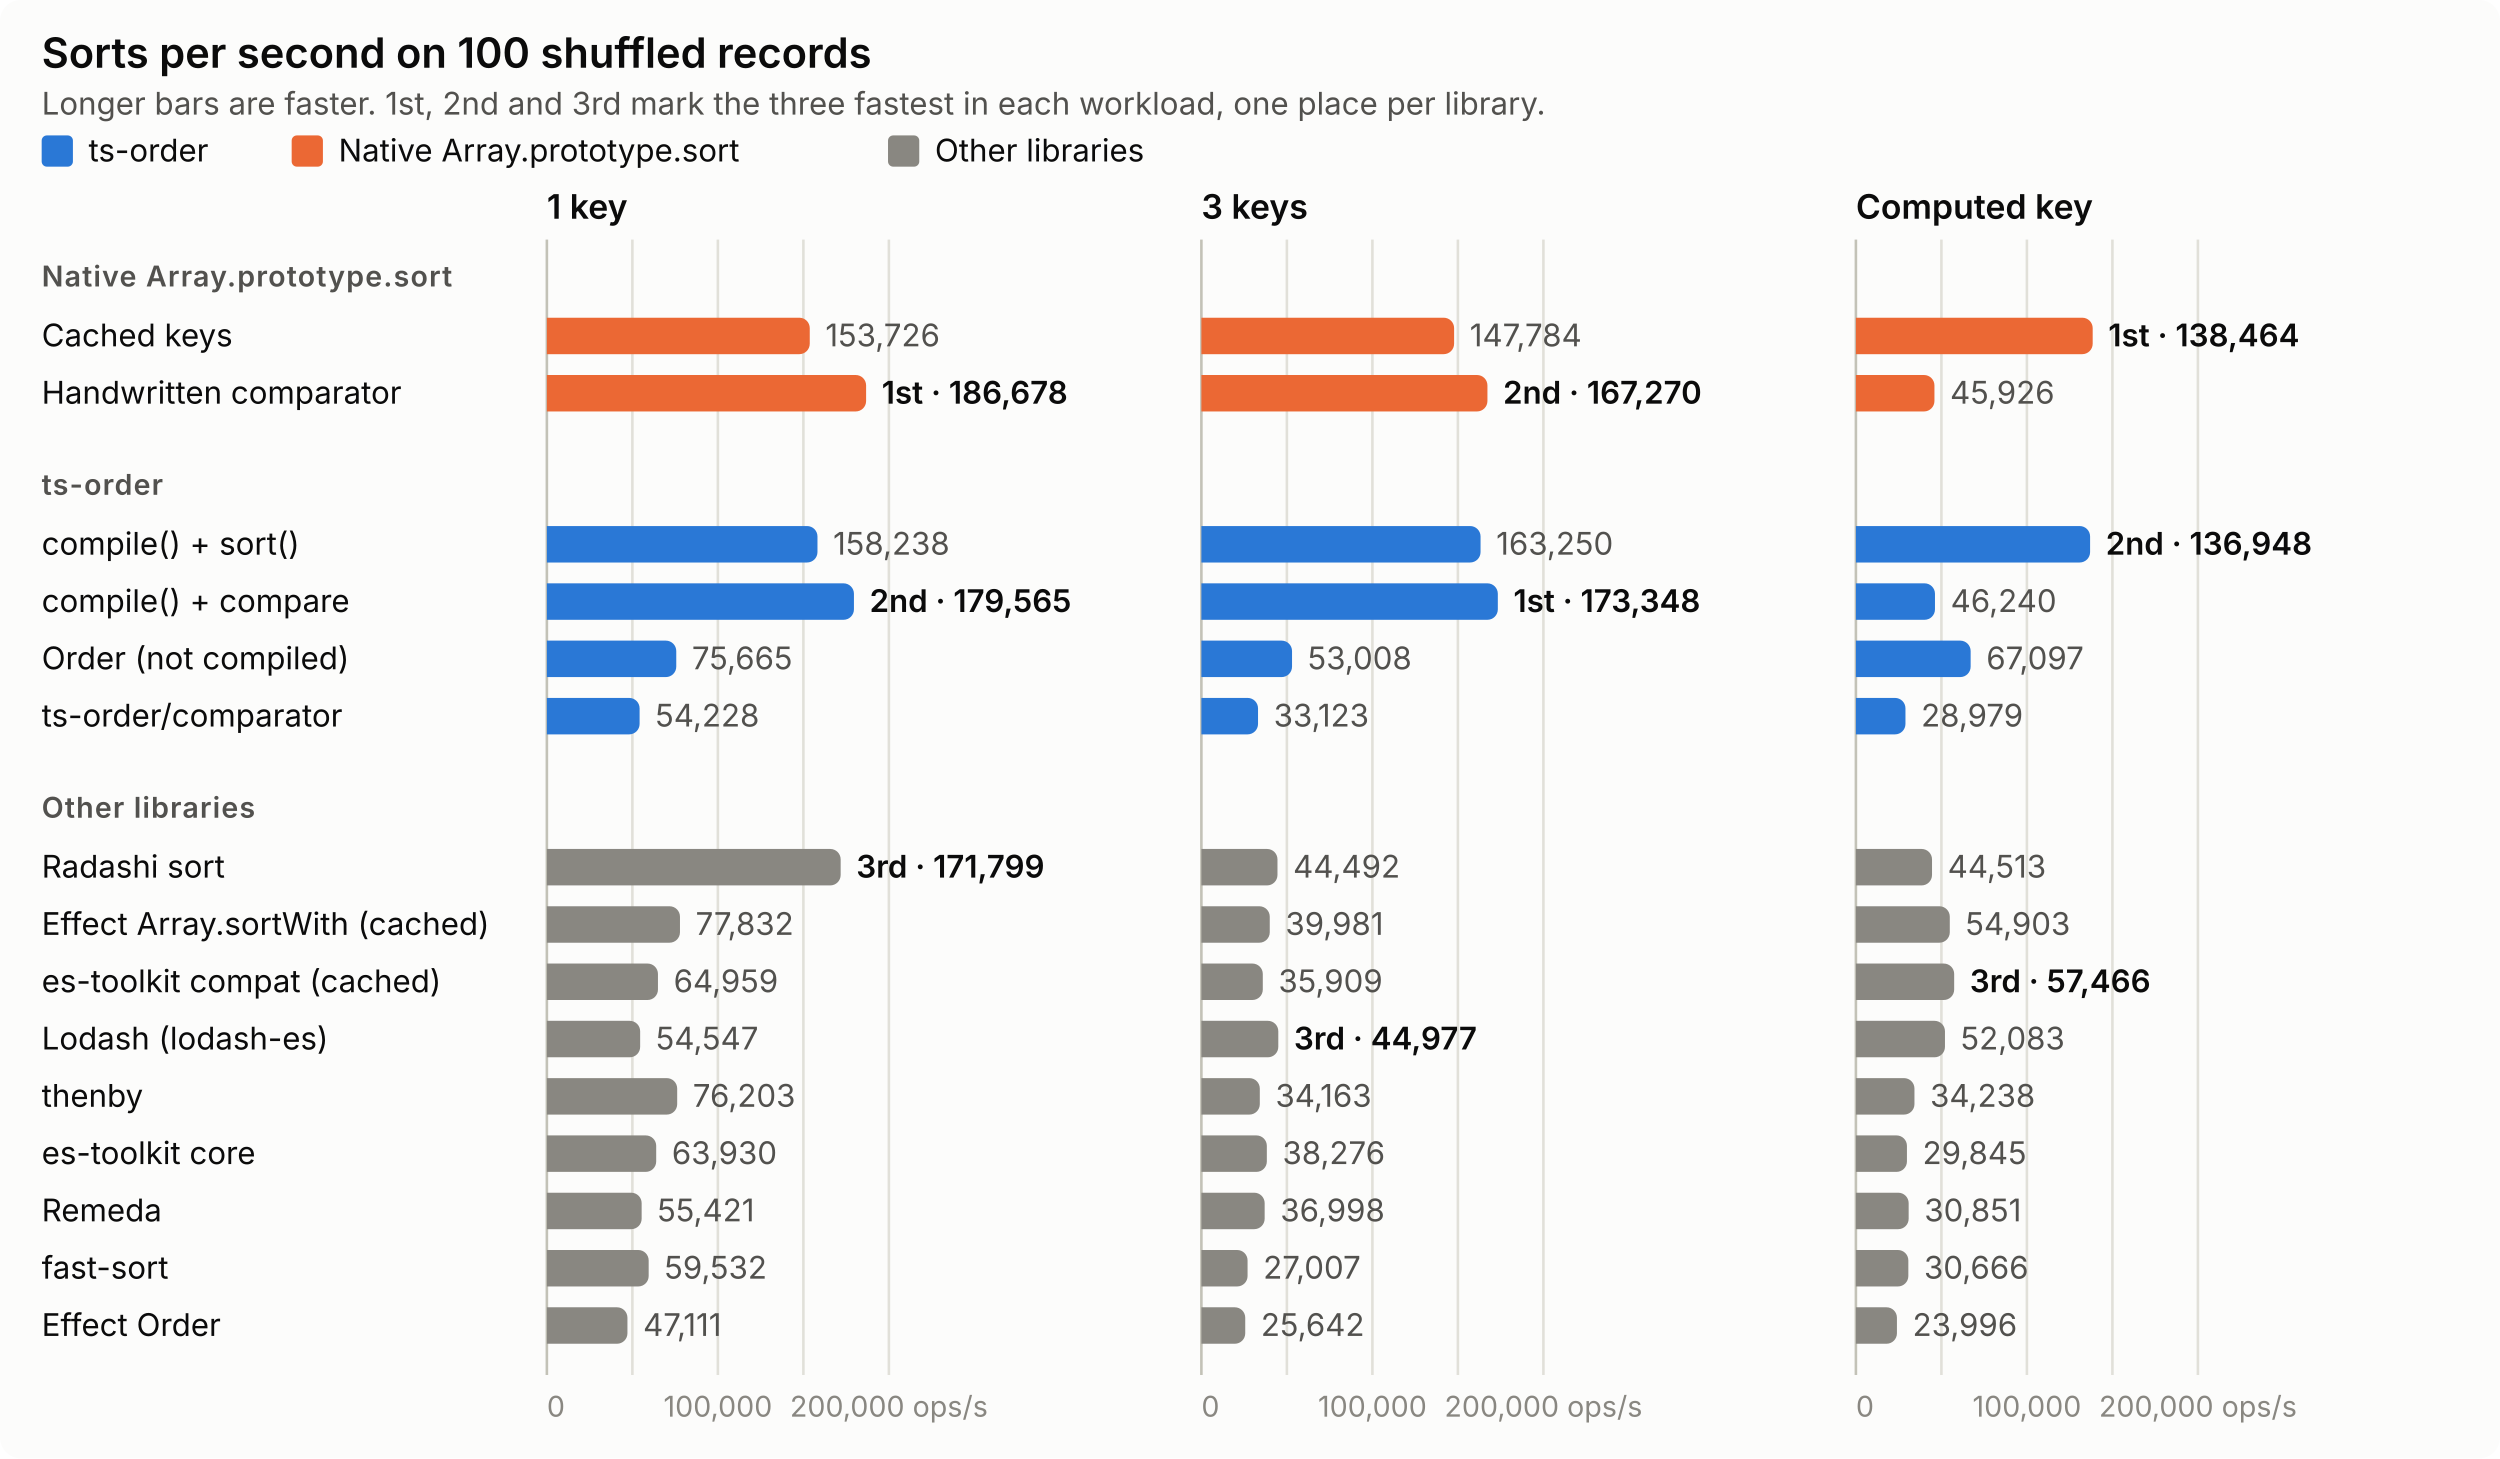
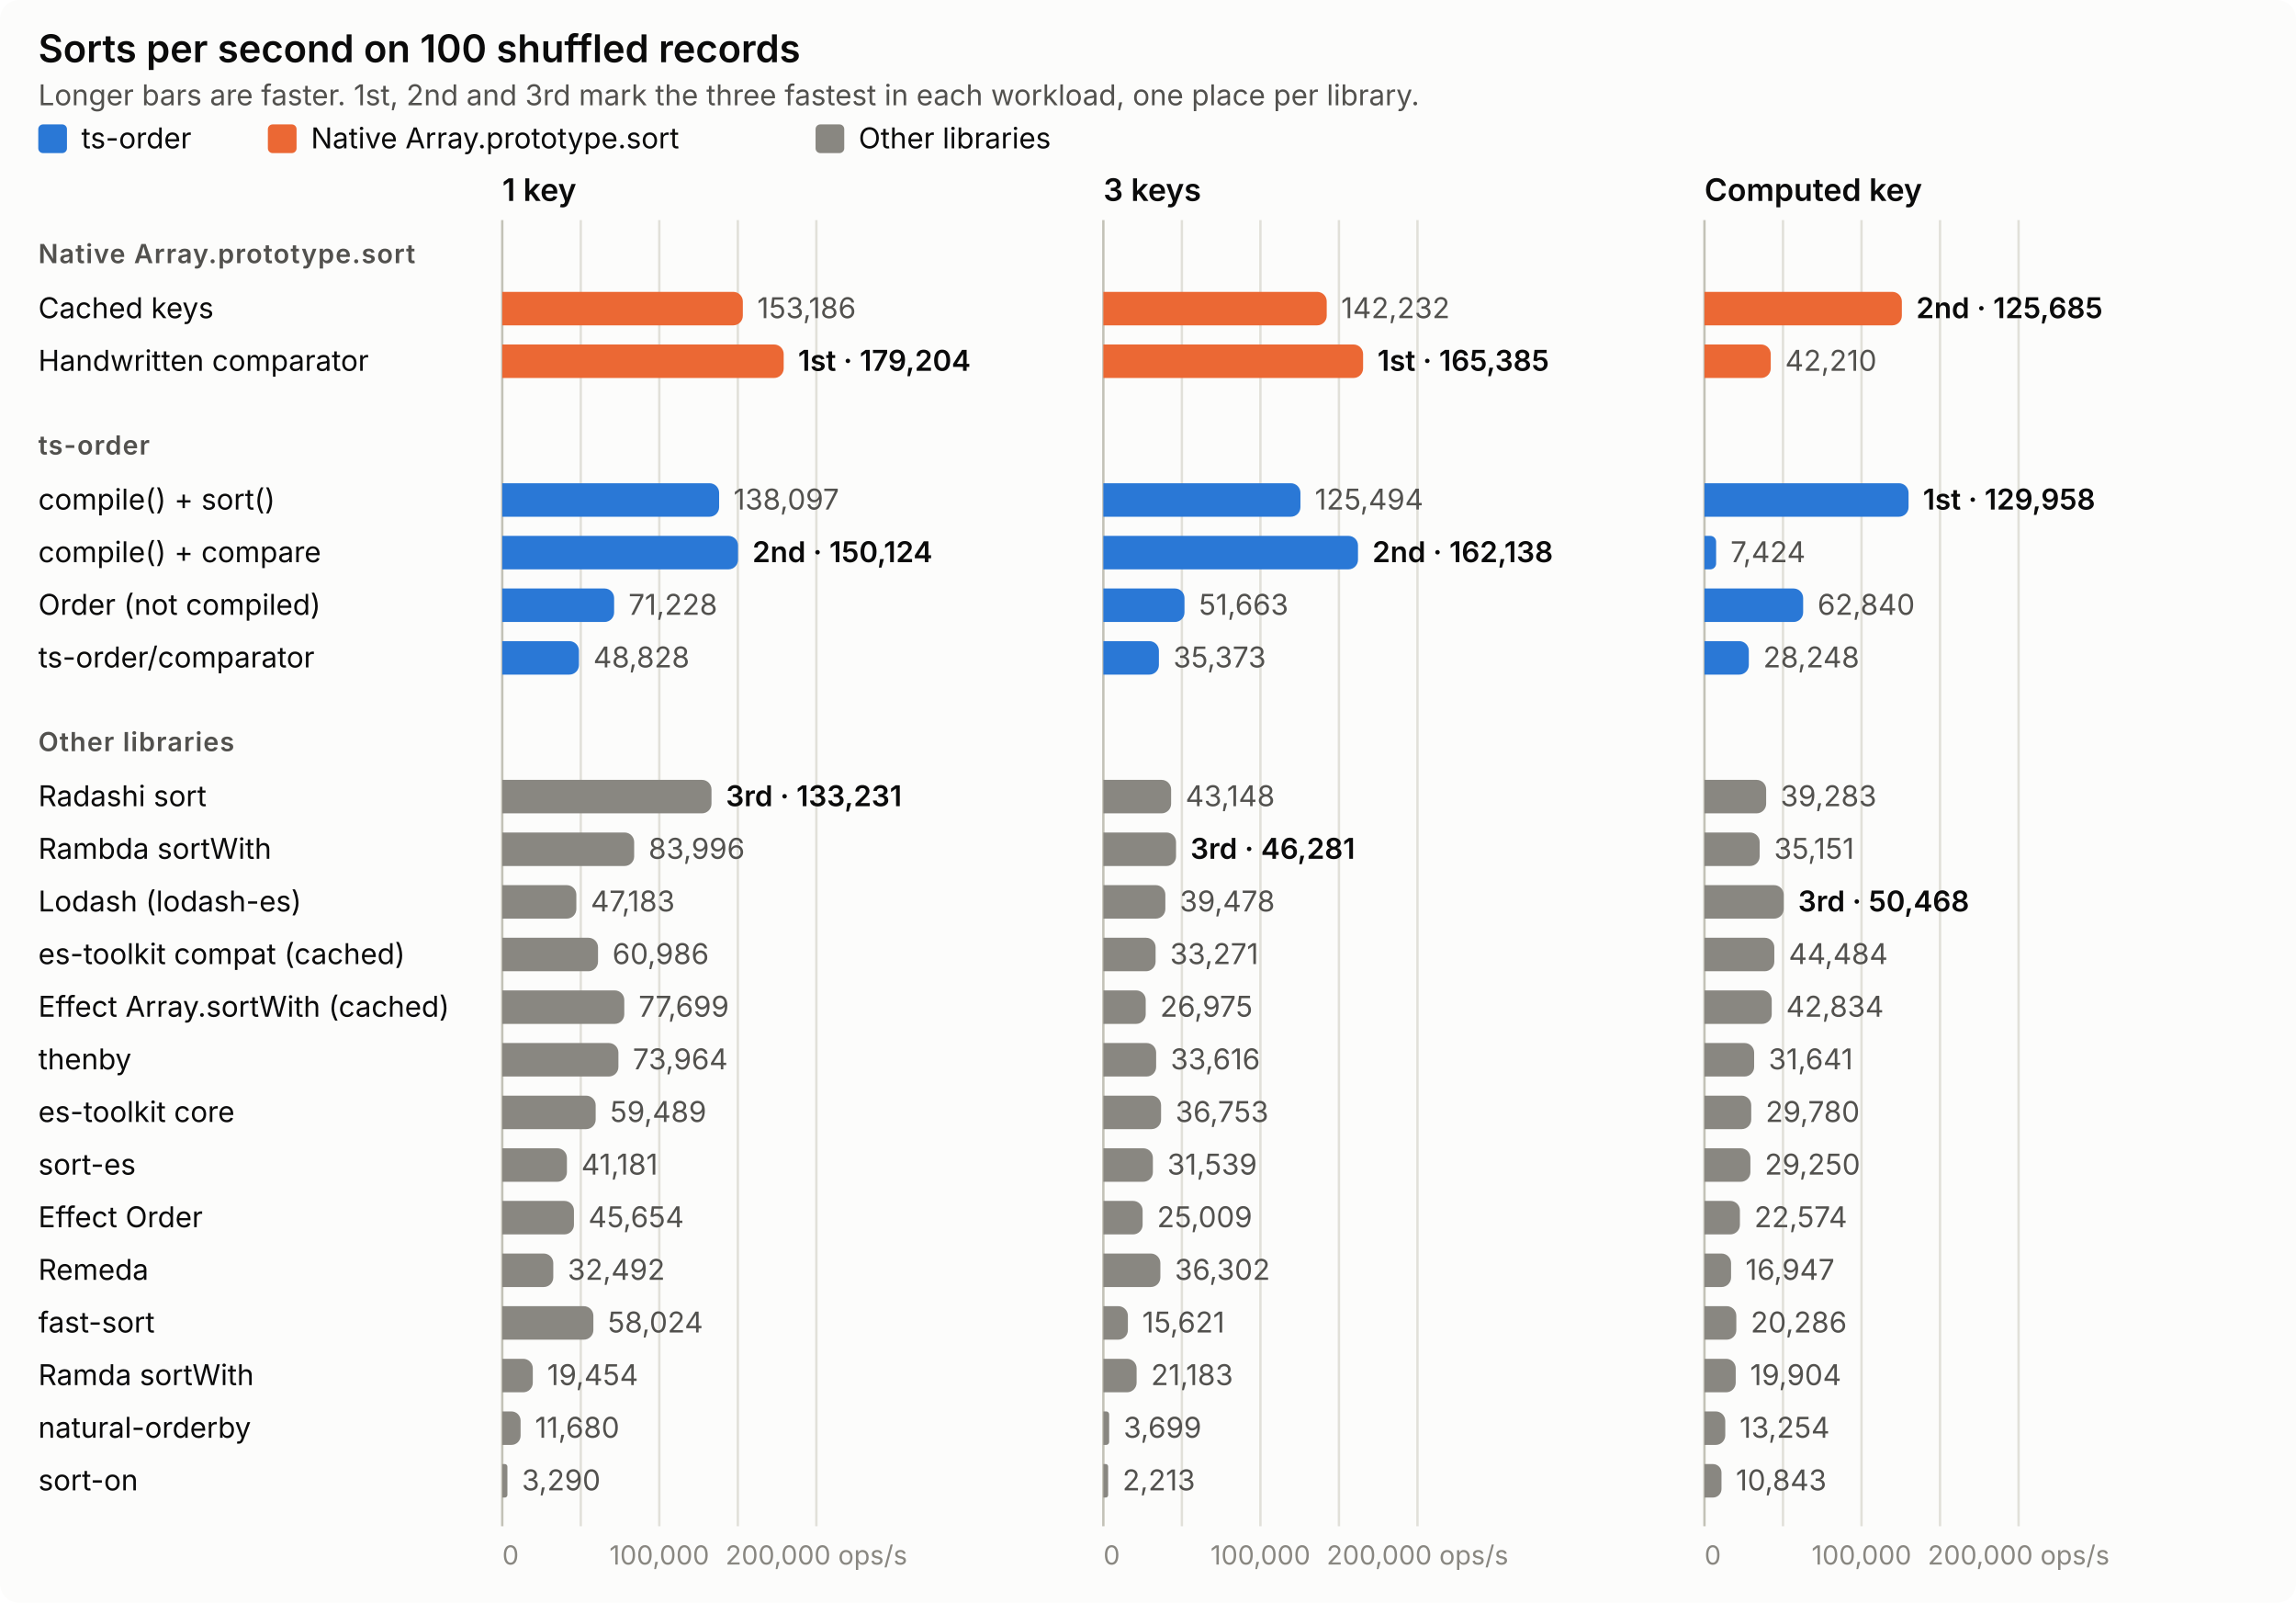
- <svg xmlns="http://www.w3.org/2000/svg" width="960" height="560" viewBox="0 0 960 560" role="img" aria-label="Sorts per second on 100 shuffled records">
+ <svg xmlns="http://www.w3.org/2000/svg" width="960" height="670" viewBox="0 0 960 670" role="img" aria-label="Sorts per second on 100 shuffled records">
  <style>
	.surface { fill: #fcfcfb; }
	.title { fill: #0b0b0b; font-size: 16px; font-weight: 600; }
	.subtitle, .value { fill: #52514e; font-size: 12px; }
	.place { fill: #0b0b0b; font-weight: 600; }
	.label { fill: #0b0b0b; font-size: 12px; }
	.group { fill: #52514e; font-size: 11px; font-weight: 600; text-transform: uppercase; letter-spacing: 0.04em; }
	.panel { fill: #0b0b0b; font-size: 13px; font-weight: 600; }
	.tick, .missing { fill: #898781; font-size: 11px; font-variant-numeric: tabular-nums; }
	.grid { stroke: #e1e0d9; stroke-width: 1; }
	.axis { stroke: #c3c2b7; stroke-width: 1; }
	.ts-order { fill: #2a78d6; }
	.native { fill: #eb6834; }
	.other { fill: #898781; }
	@media (prefers-color-scheme: dark) {
		.surface { fill: #1a1a19; }
		.title, .label, .panel { fill: #f0efec; }
		.subtitle, .value, .group { fill: #c3c2b7; }
		.place { fill: #f0efec; }
		.grid { stroke: #2c2c2a; }
		.axis { stroke: #383835; }
		.ts-order { fill: #3987e5; }
		.native { fill: #d95926; }
	}
	text { font-family: system-ui, -apple-system, 'Segoe UI', sans-serif; }
</style>
-   <rect class="surface" width="960" height="560" rx="8" />
+   <rect class="surface" width="960" height="670" rx="8" />
  <text class="title" x="16" y="26">Sorts per second on 100 shuffled records</text>
  <text class="subtitle" x="16" y="44">Longer bars are faster. 1st, 2nd and 3rd mark the three fastest in each workload, one place per library.</text>
  <rect class="ts-order" x="16" y="52" width="12" height="12" rx="2" />
  <text class="label" x="34" y="62">ts-order</text>
  <rect class="native" x="112" y="52" width="12" height="12" rx="2" />
  <text class="label" x="130" y="62">Native Array.prototype.sort</text>
  <rect class="other" x="341" y="52" width="12" height="12" rx="2" />
  <text class="label" x="359" y="62">Other libraries</text>
  <text class="panel" x="210" y="84">1 key</text>
-   <line class="axis" x1="210" x2="210" y1="92" y2="528" />
-   <text class="tick" x="210" y="544" text-anchor="start">0</text>
-   <line class="grid" x1="242.833" x2="242.833" y1="92" y2="528" />
-   <line class="grid" x1="275.667" x2="275.667" y1="92" y2="528" />
-   <text class="tick" x="275.667" y="544" text-anchor="middle">100,000</text>
-   <line class="grid" x1="308.5" x2="308.5" y1="92" y2="528" />
-   <line class="grid" x1="341.333" x2="341.333" y1="92" y2="528" />
-   <text class="tick" x="341.333" y="544" text-anchor="middle">200,000 ops/s</text>
+   <line class="axis" x1="210" x2="210" y1="92" y2="638" />
+   <text class="tick" x="210" y="654" text-anchor="start">0</text>
+   <line class="grid" x1="242.833" x2="242.833" y1="92" y2="638" />
+   <line class="grid" x1="275.667" x2="275.667" y1="92" y2="638" />
+   <text class="tick" x="275.667" y="654" text-anchor="middle">100,000</text>
+   <line class="grid" x1="308.5" x2="308.5" y1="92" y2="638" />
+   <line class="grid" x1="341.333" x2="341.333" y1="92" y2="638" />
+   <text class="tick" x="341.333" y="654" text-anchor="middle">200,000 ops/s</text>
  <text class="panel" x="461.333" y="84">3 keys</text>
-   <line class="axis" x1="461.333" x2="461.333" y1="92" y2="528" />
-   <text class="tick" x="461.333" y="544" text-anchor="start">0</text>
-   <line class="grid" x1="494.167" x2="494.167" y1="92" y2="528" />
-   <line class="grid" x1="527" x2="527" y1="92" y2="528" />
-   <text class="tick" x="527" y="544" text-anchor="middle">100,000</text>
-   <line class="grid" x1="559.833" x2="559.833" y1="92" y2="528" />
-   <line class="grid" x1="592.667" x2="592.667" y1="92" y2="528" />
-   <text class="tick" x="592.667" y="544" text-anchor="middle">200,000 ops/s</text>
+   <line class="axis" x1="461.333" x2="461.333" y1="92" y2="638" />
+   <text class="tick" x="461.333" y="654" text-anchor="start">0</text>
+   <line class="grid" x1="494.167" x2="494.167" y1="92" y2="638" />
+   <line class="grid" x1="527" x2="527" y1="92" y2="638" />
+   <text class="tick" x="527" y="654" text-anchor="middle">100,000</text>
+   <line class="grid" x1="559.833" x2="559.833" y1="92" y2="638" />
+   <line class="grid" x1="592.667" x2="592.667" y1="92" y2="638" />
+   <text class="tick" x="592.667" y="654" text-anchor="middle">200,000 ops/s</text>
  <text class="panel" x="712.667" y="84">Computed key</text>
-   <line class="axis" x1="712.667" x2="712.667" y1="92" y2="528" />
-   <text class="tick" x="712.667" y="544" text-anchor="start">0</text>
-   <line class="grid" x1="745.5" x2="745.5" y1="92" y2="528" />
-   <line class="grid" x1="778.333" x2="778.333" y1="92" y2="528" />
-   <text class="tick" x="778.333" y="544" text-anchor="middle">100,000</text>
-   <line class="grid" x1="811.167" x2="811.167" y1="92" y2="528" />
-   <line class="grid" x1="844" x2="844" y1="92" y2="528" />
-   <text class="tick" x="844" y="544" text-anchor="middle">200,000 ops/s</text>
+   <line class="axis" x1="712.667" x2="712.667" y1="92" y2="638" />
+   <text class="tick" x="712.667" y="654" text-anchor="start">0</text>
+   <line class="grid" x1="745.5" x2="745.5" y1="92" y2="638" />
+   <line class="grid" x1="778.333" x2="778.333" y1="92" y2="638" />
+   <text class="tick" x="778.333" y="654" text-anchor="middle">100,000</text>
+   <line class="grid" x1="811.167" x2="811.167" y1="92" y2="638" />
+   <line class="grid" x1="844" x2="844" y1="92" y2="638" />
+   <text class="tick" x="844" y="654" text-anchor="middle">200,000 ops/s</text>
  <text class="group" x="16" y="110">Native Array.prototype.sort</text>
  <text class="label" x="16" y="133">Cached keys</text>
-   <path class="native" d="M210,122h96.947a4,4 0 0 1 4,4v6a4,4 0 0 1 -4,4h-96.947z" />
-   <text class="value" x="316.947" y="133">153,726</text>
-   <path class="native" d="M461.333,122h93.045a4,4 0 0 1 4,4v6a4,4 0 0 1 -4,4h-93.045z" />
-   <text class="value" x="564.378" y="133">147,784</text>
-   <path class="native" d="M712.667,122h86.925a4,4 0 0 1 4,4v6a4,4 0 0 1 -4,4h-86.925z" />
-   <text class="value place" x="809.591" y="133">1st · 138,464</text>
+   <path class="native" d="M210,122h96.592a4,4 0 0 1 4,4v6a4,4 0 0 1 -4,4h-96.592z" />
+   <text class="value" x="316.592" y="133">153,186</text>
+   <path class="native" d="M461.333,122h89.399a4,4 0 0 1 4,4v6a4,4 0 0 1 -4,4h-89.399z" />
+   <text class="value" x="560.732" y="133">142,232</text>
+   <path class="native" d="M712.667,122h78.533a4,4 0 0 1 4,4v6a4,4 0 0 1 -4,4h-78.533z" />
+   <text class="value place" x="801.2" y="133">2nd · 125,685</text>
  <text class="label" x="16" y="155">Handwritten comparator</text>
-   <path class="native" d="M210,144h118.585a4,4 0 0 1 4,4v6a4,4 0 0 1 -4,4h-118.585z" />
-   <text class="value place" x="338.585" y="155">1st · 186,678</text>
-   <path class="native" d="M461.333,144h105.841a4,4 0 0 1 4,4v6a4,4 0 0 1 -4,4h-105.841z" />
-   <text class="value place" x="577.174" y="155">2nd · 167,270</text>
-   <path class="native" d="M712.667,144h26.158a4,4 0 0 1 4,4v6a4,4 0 0 1 -4,4h-26.158z" />
-   <text class="value" x="748.825" y="155">45,926</text>
+   <path class="native" d="M210,144h113.677a4,4 0 0 1 4,4v6a4,4 0 0 1 -4,4h-113.677z" />
+   <text class="value place" x="333.677" y="155">1st · 179,204</text>
+   <path class="native" d="M461.333,144h104.603a4,4 0 0 1 4,4v6a4,4 0 0 1 -4,4h-104.603z" />
+   <text class="value place" x="575.936" y="155">1st · 165,385</text>
+   <path class="native" d="M712.667,144h23.718a4,4 0 0 1 4,4v6a4,4 0 0 1 -4,4h-23.718z" />
+   <text class="value" x="746.385" y="155">42,210</text>
  <text class="group" x="16" y="190">ts-order</text>
  <text class="label" x="16" y="213">compile() + sort()</text>
-   <path class="ts-order" d="M210,202h99.909a4,4 0 0 1 4,4v6a4,4 0 0 1 -4,4h-99.909z" />
-   <text class="value" x="319.909" y="213">158,238</text>
-   <path class="ts-order" d="M461.333,202h103.201a4,4 0 0 1 4,4v6a4,4 0 0 1 -4,4h-103.201z" />
-   <text class="value" x="574.534" y="213">163,250</text>
-   <path class="ts-order" d="M712.667,202h85.929a4,4 0 0 1 4,4v6a4,4 0 0 1 -4,4h-85.929z" />
-   <text class="value place" x="808.596" y="213">2nd · 136,948</text>
+   <path class="ts-order" d="M210,202h86.683a4,4 0 0 1 4,4v6a4,4 0 0 1 -4,4h-86.683z" />
+   <text class="value" x="306.683" y="213">138,097</text>
+   <path class="ts-order" d="M461.333,202h78.407a4,4 0 0 1 4,4v6a4,4 0 0 1 -4,4h-78.407z" />
+   <text class="value" x="549.741" y="213">125,494</text>
+   <path class="ts-order" d="M712.667,202h81.339a4,4 0 0 1 4,4v6a4,4 0 0 1 -4,4h-81.339z" />
+   <text class="value place" x="804.006" y="213">1st · 129,958</text>
  <text class="label" x="16" y="235">compile() + compare</text>
-   <path class="ts-order" d="M210,224h113.914a4,4 0 0 1 4,4v6a4,4 0 0 1 -4,4h-113.914z" />
-   <text class="value place" x="333.914" y="235">2nd · 179,565</text>
-   <path class="ts-order" d="M461.333,224h109.832a4,4 0 0 1 4,4v6a4,4 0 0 1 -4,4h-109.832z" />
-   <text class="value place" x="581.165" y="235">1st · 173,348</text>
-   <path class="ts-order" d="M712.667,224h26.364a4,4 0 0 1 4,4v6a4,4 0 0 1 -4,4h-26.364z" />
-   <text class="value" x="749.031" y="235">46,240</text>
+   <path class="ts-order" d="M210,224h94.581a4,4 0 0 1 4,4v6a4,4 0 0 1 -4,4h-94.581z" />
+   <text class="value place" x="314.581" y="235">2nd · 150,124</text>
+   <path class="ts-order" d="M461.333,224h102.471a4,4 0 0 1 4,4v6a4,4 0 0 1 -4,4h-102.471z" />
+   <text class="value place" x="573.804" y="235">2nd · 162,138</text>
+   <path class="ts-order" d="M712.667,224h2.438a2.438,2.438 0 0 1 2.438,2.438v9.125a2.438,2.438 0 0 1 -2.438,2.438h-2.438z" />
+   <text class="value" x="723.542" y="235">7,424</text>
  <text class="label" x="16" y="257">Order (not compiled)</text>
-   <path class="ts-order" d="M210,246h45.686a4,4 0 0 1 4,4v6a4,4 0 0 1 -4,4h-45.686z" />
-   <text class="value" x="265.686" y="257">75,665</text>
-   <path class="ts-order" d="M461.333,246h30.809a4,4 0 0 1 4,4v6a4,4 0 0 1 -4,4h-30.809z" />
-   <text class="value" x="502.142" y="257">53,008</text>
-   <path class="ts-order" d="M712.667,246h40.06a4,4 0 0 1 4,4v6a4,4 0 0 1 -4,4h-40.06z" />
-   <text class="value" x="762.727" y="257">67,097</text>
+   <path class="ts-order" d="M210,246h42.773a4,4 0 0 1 4,4v6a4,4 0 0 1 -4,4h-42.773z" />
+   <text class="value" x="262.773" y="257">71,228</text>
+   <path class="ts-order" d="M461.333,246h29.925a4,4 0 0 1 4,4v6a4,4 0 0 1 -4,4h-29.925z" />
+   <text class="value" x="501.258" y="257">51,663</text>
+   <path class="ts-order" d="M712.667,246h37.265a4,4 0 0 1 4,4v6a4,4 0 0 1 -4,4h-37.265z" />
+   <text class="value" x="759.931" y="257">62,840</text>
  <text class="label" x="16" y="279">ts-order/comparator</text>
-   <path class="ts-order" d="M210,268h31.61a4,4 0 0 1 4,4v6a4,4 0 0 1 -4,4h-31.61z" />
-   <text class="value" x="251.61" y="279">54,228</text>
-   <path class="ts-order" d="M461.333,268h17.751a4,4 0 0 1 4,4v6a4,4 0 0 1 -4,4h-17.751z" />
-   <text class="value" x="489.084" y="279">33,123</text>
-   <path class="ts-order" d="M712.667,268h15.03a4,4 0 0 1 4,4v6a4,4 0 0 1 -4,4h-15.03z" />
-   <text class="value" x="737.696" y="279">28,979</text>
+   <path class="ts-order" d="M210,268h28.064a4,4 0 0 1 4,4v6a4,4 0 0 1 -4,4h-28.064z" />
+   <text class="value" x="248.064" y="279">48,828</text>
+   <path class="ts-order" d="M461.333,268h19.228a4,4 0 0 1 4,4v6a4,4 0 0 1 -4,4h-19.228z" />
+   <text class="value" x="490.561" y="279">35,373</text>
+   <path class="ts-order" d="M712.667,268h14.55a4,4 0 0 1 4,4v6a4,4 0 0 1 -4,4h-14.55z" />
+   <text class="value" x="737.216" y="279">28,248</text>
  <text class="group" x="16" y="314">Other libraries</text>
  <text class="label" x="16" y="337">Radashi sort</text>
-   <path class="other" d="M210,326h108.814a4,4 0 0 1 4,4v6a4,4 0 0 1 -4,4h-108.814z" />
-   <text class="value place" x="328.814" y="337">3rd · 171,799</text>
-   <path class="other" d="M461.333,326h25.216a4,4 0 0 1 4,4v6a4,4 0 0 1 -4,4h-25.216z" />
-   <text class="value" x="496.55" y="337">44,492</text>
-   <path class="other" d="M712.667,326h25.23a4,4 0 0 1 4,4v6a4,4 0 0 1 -4,4h-25.23z" />
-   <text class="value" x="747.897" y="337">44,513</text>
-   <text class="label" x="16" y="359">Effect Array.sortWith (cached)</text>
-   <path class="other" d="M210,348h47.109a4,4 0 0 1 4,4v6a4,4 0 0 1 -4,4h-47.109z" />
-   <text class="value" x="267.109" y="359">77,832</text>
-   <path class="other" d="M461.333,348h22.254a4,4 0 0 1 4,4v6a4,4 0 0 1 -4,4h-22.254z" />
-   <text class="value" x="493.588" y="359">39,981</text>
-   <path class="other" d="M712.667,348h32.053a4,4 0 0 1 4,4v6a4,4 0 0 1 -4,4h-32.053z" />
-   <text class="value" x="754.72" y="359">54,903</text>
-   <text class="label" x="16" y="381">es-toolkit compat (cached)</text>
-   <path class="other" d="M210,370h38.657a4,4 0 0 1 4,4v6a4,4 0 0 1 -4,4h-38.657z" />
-   <text class="value" x="258.657" y="381">64,959</text>
-   <path class="other" d="M461.333,370h19.58a4,4 0 0 1 4,4v6a4,4 0 0 1 -4,4h-19.58z" />
-   <text class="value" x="490.913" y="381">35,909</text>
-   <path class="other" d="M712.667,370h33.736a4,4 0 0 1 4,4v6a4,4 0 0 1 -4,4h-33.736z" />
-   <text class="value place" x="756.403" y="381">3rd · 57,466</text>
-   <text class="label" x="16" y="403">Lodash (lodash-es)</text>
-   <path class="other" d="M210,392h31.819a4,4 0 0 1 4,4v6a4,4 0 0 1 -4,4h-31.819z" />
-   <text class="value" x="251.819" y="403">54,547</text>
-   <path class="other" d="M461.333,392h25.535a4,4 0 0 1 4,4v6a4,4 0 0 1 -4,4h-25.535z" />
-   <text class="value place" x="496.868" y="403">3rd · 44,977</text>
-   <path class="other" d="M712.667,392h30.201a4,4 0 0 1 4,4v6a4,4 0 0 1 -4,4h-30.201z" />
-   <text class="value" x="752.868" y="403">52,083</text>
-   <text class="label" x="16" y="425">thenby</text>
-   <path class="other" d="M210,414h46.04a4,4 0 0 1 4,4v6a4,4 0 0 1 -4,4h-46.04z" />
-   <text class="value" x="266.04" y="425">76,203</text>
-   <path class="other" d="M461.333,414h18.434a4,4 0 0 1 4,4v6a4,4 0 0 1 -4,4h-18.434z" />
-   <text class="value" x="489.767" y="425">34,163</text>
-   <path class="other" d="M712.667,414h18.483a4,4 0 0 1 4,4v6a4,4 0 0 1 -4,4h-18.483z" />
-   <text class="value" x="741.15" y="425">34,238</text>
-   <text class="label" x="16" y="447">es-toolkit core</text>
-   <path class="other" d="M210,436h37.981a4,4 0 0 1 4,4v6a4,4 0 0 1 -4,4h-37.981z" />
-   <text class="value" x="257.981" y="447">63,930</text>
-   <path class="other" d="M461.333,436h21.134a4,4 0 0 1 4,4v6a4,4 0 0 1 -4,4h-21.134z" />
-   <text class="value" x="492.468" y="447">38,276</text>
-   <path class="other" d="M712.667,436h15.598a4,4 0 0 1 4,4v6a4,4 0 0 1 -4,4h-15.598z" />
-   <text class="value" x="738.265" y="447">29,845</text>
-   <text class="label" x="16" y="469">Remeda</text>
-   <path class="other" d="M210,458h32.393a4,4 0 0 1 4,4v6a4,4 0 0 1 -4,4h-32.393z" />
-   <text class="value" x="252.393" y="469">55,421</text>
-   <path class="other" d="M461.333,458h20.295a4,4 0 0 1 4,4v6a4,4 0 0 1 -4,4h-20.295z" />
-   <text class="value" x="491.628" y="469">36,998</text>
-   <path class="other" d="M712.667,458h16.259a4,4 0 0 1 4,4v6a4,4 0 0 1 -4,4h-16.259z" />
-   <text class="value" x="738.925" y="469">30,851</text>
-   <text class="label" x="16" y="491">fast-sort</text>
-   <path class="other" d="M210,480h35.092a4,4 0 0 1 4,4v6a4,4 0 0 1 -4,4h-35.092z" />
-   <text class="value" x="255.092" y="491">59,532</text>
-   <path class="other" d="M461.333,480h13.734a4,4 0 0 1 4,4v6a4,4 0 0 1 -4,4h-13.734z" />
-   <text class="value" x="485.068" y="491">27,007</text>
-   <path class="other" d="M712.667,480h16.137a4,4 0 0 1 4,4v6a4,4 0 0 1 -4,4h-16.137z" />
-   <text class="value" x="738.804" y="491">30,666</text>
+   <path class="other" d="M210,326h83.489a4,4 0 0 1 4,4v6a4,4 0 0 1 -4,4h-83.489z" />
+   <text class="value place" x="303.489" y="337">3rd · 133,231</text>
+   <path class="other" d="M461.333,326h24.334a4,4 0 0 1 4,4v6a4,4 0 0 1 -4,4h-24.334z" />
+   <text class="value" x="495.667" y="337">43,148</text>
+   <path class="other" d="M712.667,326h21.796a4,4 0 0 1 4,4v6a4,4 0 0 1 -4,4h-21.796z" />
+   <text class="value" x="744.462" y="337">39,283</text>
+   <text class="label" x="16" y="359">Rambda sortWith</text>
+   <path class="other" d="M210,348h51.157a4,4 0 0 1 4,4v6a4,4 0 0 1 -4,4h-51.157z" />
+   <text class="value" x="271.157" y="359">83,996</text>
+   <path class="other" d="M461.333,348h26.391a4,4 0 0 1 4,4v6a4,4 0 0 1 -4,4h-26.391z" />
+   <text class="value place" x="497.725" y="359">3rd · 46,281</text>
+   <path class="other" d="M712.667,348h19.082a4,4 0 0 1 4,4v6a4,4 0 0 1 -4,4h-19.082z" />
+   <text class="value" x="741.749" y="359">35,151</text>
+   <text class="label" x="16" y="381">Lodash (lodash-es)</text>
+   <path class="other" d="M210,370h26.983a4,4 0 0 1 4,4v6a4,4 0 0 1 -4,4h-26.983z" />
+   <text class="value" x="246.983" y="381">47,183</text>
+   <path class="other" d="M461.333,370h21.924a4,4 0 0 1 4,4v6a4,4 0 0 1 -4,4h-21.924z" />
+   <text class="value" x="493.257" y="381">39,478</text>
+   <path class="other" d="M712.667,370h29.141a4,4 0 0 1 4,4v6a4,4 0 0 1 -4,4h-29.141z" />
+   <text class="value place" x="751.807" y="381">3rd · 50,468</text>
+   <text class="label" x="16" y="403">es-toolkit compat (cached)</text>
+   <path class="other" d="M210,392h36.048a4,4 0 0 1 4,4v6a4,4 0 0 1 -4,4h-36.048z" />
+   <text class="value" x="256.048" y="403">60,986</text>
+   <path class="other" d="M461.333,392h17.848a4,4 0 0 1 4,4v6a4,4 0 0 1 -4,4h-17.848z" />
+   <text class="value" x="489.182" y="403">33,271</text>
+   <path class="other" d="M712.667,392h25.211a4,4 0 0 1 4,4v6a4,4 0 0 1 -4,4h-25.211z" />
+   <text class="value" x="747.878" y="403">44,484</text>
+   <text class="label" x="16" y="425">Effect Array.sortWith (cached)</text>
+   <path class="other" d="M210,414h47.022a4,4 0 0 1 4,4v6a4,4 0 0 1 -4,4h-47.022z" />
+   <text class="value" x="267.022" y="425">77,699</text>
+   <path class="other" d="M461.333,414h13.714a4,4 0 0 1 4,4v6a4,4 0 0 1 -4,4h-13.714z" />
+   <text class="value" x="485.047" y="425">26,975</text>
+   <path class="other" d="M712.667,414h24.128a4,4 0 0 1 4,4v6a4,4 0 0 1 -4,4h-24.128z" />
+   <text class="value" x="746.795" y="425">42,834</text>
+   <text class="label" x="16" y="447">thenby</text>
+   <path class="other" d="M210,436h44.57a4,4 0 0 1 4,4v6a4,4 0 0 1 -4,4h-44.57z" />
+   <text class="value" x="264.57" y="447">73,964</text>
+   <path class="other" d="M461.333,436h18.075a4,4 0 0 1 4,4v6a4,4 0 0 1 -4,4h-18.075z" />
+   <text class="value" x="489.408" y="447">33,616</text>
+   <path class="other" d="M712.667,436h16.777a4,4 0 0 1 4,4v6a4,4 0 0 1 -4,4h-16.777z" />
+   <text class="value" x="739.444" y="447">31,641</text>
+   <text class="label" x="16" y="469">es-toolkit core</text>
+   <path class="other" d="M210,458h35.065a4,4 0 0 1 4,4v6a4,4 0 0 1 -4,4h-35.065z" />
+   <text class="value" x="255.065" y="469">59,489</text>
+   <path class="other" d="M461.333,458h20.134a4,4 0 0 1 4,4v6a4,4 0 0 1 -4,4h-20.134z" />
+   <text class="value" x="491.467" y="469">36,753</text>
+   <path class="other" d="M712.667,458h15.555a4,4 0 0 1 4,4v6a4,4 0 0 1 -4,4h-15.555z" />
+   <text class="value" x="738.222" y="469">29,780</text>
+   <text class="label" x="16" y="491">sort-es</text>
+   <path class="other" d="M210,480h23.042a4,4 0 0 1 4,4v6a4,4 0 0 1 -4,4h-23.042z" />
+   <text class="value" x="243.042" y="491">41,181</text>
+   <path class="other" d="M461.333,480h16.71a4,4 0 0 1 4,4v6a4,4 0 0 1 -4,4h-16.71z" />
+   <text class="value" x="488.044" y="491">31,539</text>
+   <path class="other" d="M712.667,480h15.207a4,4 0 0 1 4,4v6a4,4 0 0 1 -4,4h-15.207z" />
+   <text class="value" x="737.874" y="491">29,250</text>
  <text class="label" x="16" y="513">Effect Order</text>
-   <path class="other" d="M210,502h26.936a4,4 0 0 1 4,4v6a4,4 0 0 1 -4,4h-26.936z" />
-   <text class="value" x="246.936" y="513">47,111</text>
-   <path class="other" d="M461.333,502h12.838a4,4 0 0 1 4,4v6a4,4 0 0 1 -4,4h-12.838z" />
-   <text class="value" x="484.172" y="513">25,642</text>
-   <path class="other" d="M712.667,502h11.757a4,4 0 0 1 4,4v6a4,4 0 0 1 -4,4h-11.757z" />
-   <text class="value" x="734.424" y="513">23,996</text>
+   <path class="other" d="M210,502h25.98a4,4 0 0 1 4,4v6a4,4 0 0 1 -4,4h-25.98z" />
+   <text class="value" x="245.98" y="513">45,654</text>
+   <path class="other" d="M461.333,502h12.422a4,4 0 0 1 4,4v6a4,4 0 0 1 -4,4h-12.422z" />
+   <text class="value" x="483.756" y="513">25,009</text>
+   <path class="other" d="M712.667,502h10.824a4,4 0 0 1 4,4v6a4,4 0 0 1 -4,4h-10.824z" />
+   <text class="value" x="733.49" y="513">22,574</text>
+   <text class="label" x="16" y="535">Remeda</text>
+   <path class="other" d="M210,524h17.337a4,4 0 0 1 4,4v6a4,4 0 0 1 -4,4h-17.337z" />
+   <text class="value" x="237.337" y="535">32,492</text>
+   <path class="other" d="M461.333,524h19.838a4,4 0 0 1 4,4v6a4,4 0 0 1 -4,4h-19.838z" />
+   <text class="value" x="491.171" y="535">36,302</text>
+   <path class="other" d="M712.667,524h7.129a4,4 0 0 1 4,4v6a4,4 0 0 1 -4,4h-7.129z" />
+   <text class="value" x="729.795" y="535">16,947</text>
+   <text class="label" x="16" y="557">fast-sort</text>
+   <path class="other" d="M210,546h34.103a4,4 0 0 1 4,4v6a4,4 0 0 1 -4,4h-34.103z" />
+   <text class="value" x="254.103" y="557">58,024</text>
+   <path class="other" d="M461.333,546h6.258a4,4 0 0 1 4,4v6a4,4 0 0 1 -4,4h-6.258z" />
+   <text class="value" x="477.591" y="557">15,621</text>
+   <path class="other" d="M712.667,546h9.321a4,4 0 0 1 4,4v6a4,4 0 0 1 -4,4h-9.321z" />
+   <text class="value" x="731.988" y="557">20,286</text>
+   <text class="label" x="16" y="579">Ramda sortWith</text>
+   <path class="other" d="M210,568h8.775a4,4 0 0 1 4,4v6a4,4 0 0 1 -4,4h-8.775z" />
+   <text class="value" x="228.775" y="579">19,454</text>
+   <path class="other" d="M461.333,568h9.91a4,4 0 0 1 4,4v6a4,4 0 0 1 -4,4h-9.91z" />
+   <text class="value" x="481.244" y="579">21,183</text>
+   <path class="other" d="M712.667,568h9.07a4,4 0 0 1 4,4v6a4,4 0 0 1 -4,4h-9.07z" />
+   <text class="value" x="731.737" y="579">19,904</text>
+   <text class="label" x="16" y="601">natural-orderby</text>
+   <path class="other" d="M210,590h3.835a3.835,3.835 0 0 1 3.835,3.835v6.33a3.835,3.835 0 0 1 -3.835,3.835h-3.835z" />
+   <text class="value" x="223.67" y="601">11,680</text>
+   <path class="other" d="M461.333,590h1.214a1.214,1.214 0 0 1 1.214,1.214v11.571a1.214,1.214 0 0 1 -1.214,1.214h-1.214z" />
+   <text class="value" x="469.762" y="601">3,699</text>
+   <path class="other" d="M712.667,590h4.704a4,4 0 0 1 4,4v6a4,4 0 0 1 -4,4h-4.704z" />
+   <text class="value" x="727.37" y="601">13,254</text>
+   <text class="label" x="16" y="623">sort-on</text>
+   <path class="other" d="M210,612h1.08a1.08,1.08 0 0 1 1.08,1.08v11.84a1.08,1.08 0 0 1 -1.08,1.08h-1.08z" />
+   <text class="value" x="218.16" y="623">3,290</text>
+   <path class="other" d="M461.333,612h1a1,1 0 0 1 1,1v12a1,1 0 0 1 -1,1h-1z" />
+   <text class="value" x="469.333" y="623">2,213</text>
+   <path class="other" d="M712.667,612h3.56a3.56,3.56 0 0 1 3.56,3.56v6.88a3.56,3.56 0 0 1 -3.56,3.56h-3.56z" />
+   <text class="value" x="725.787" y="623">10,843</text>
</svg>
